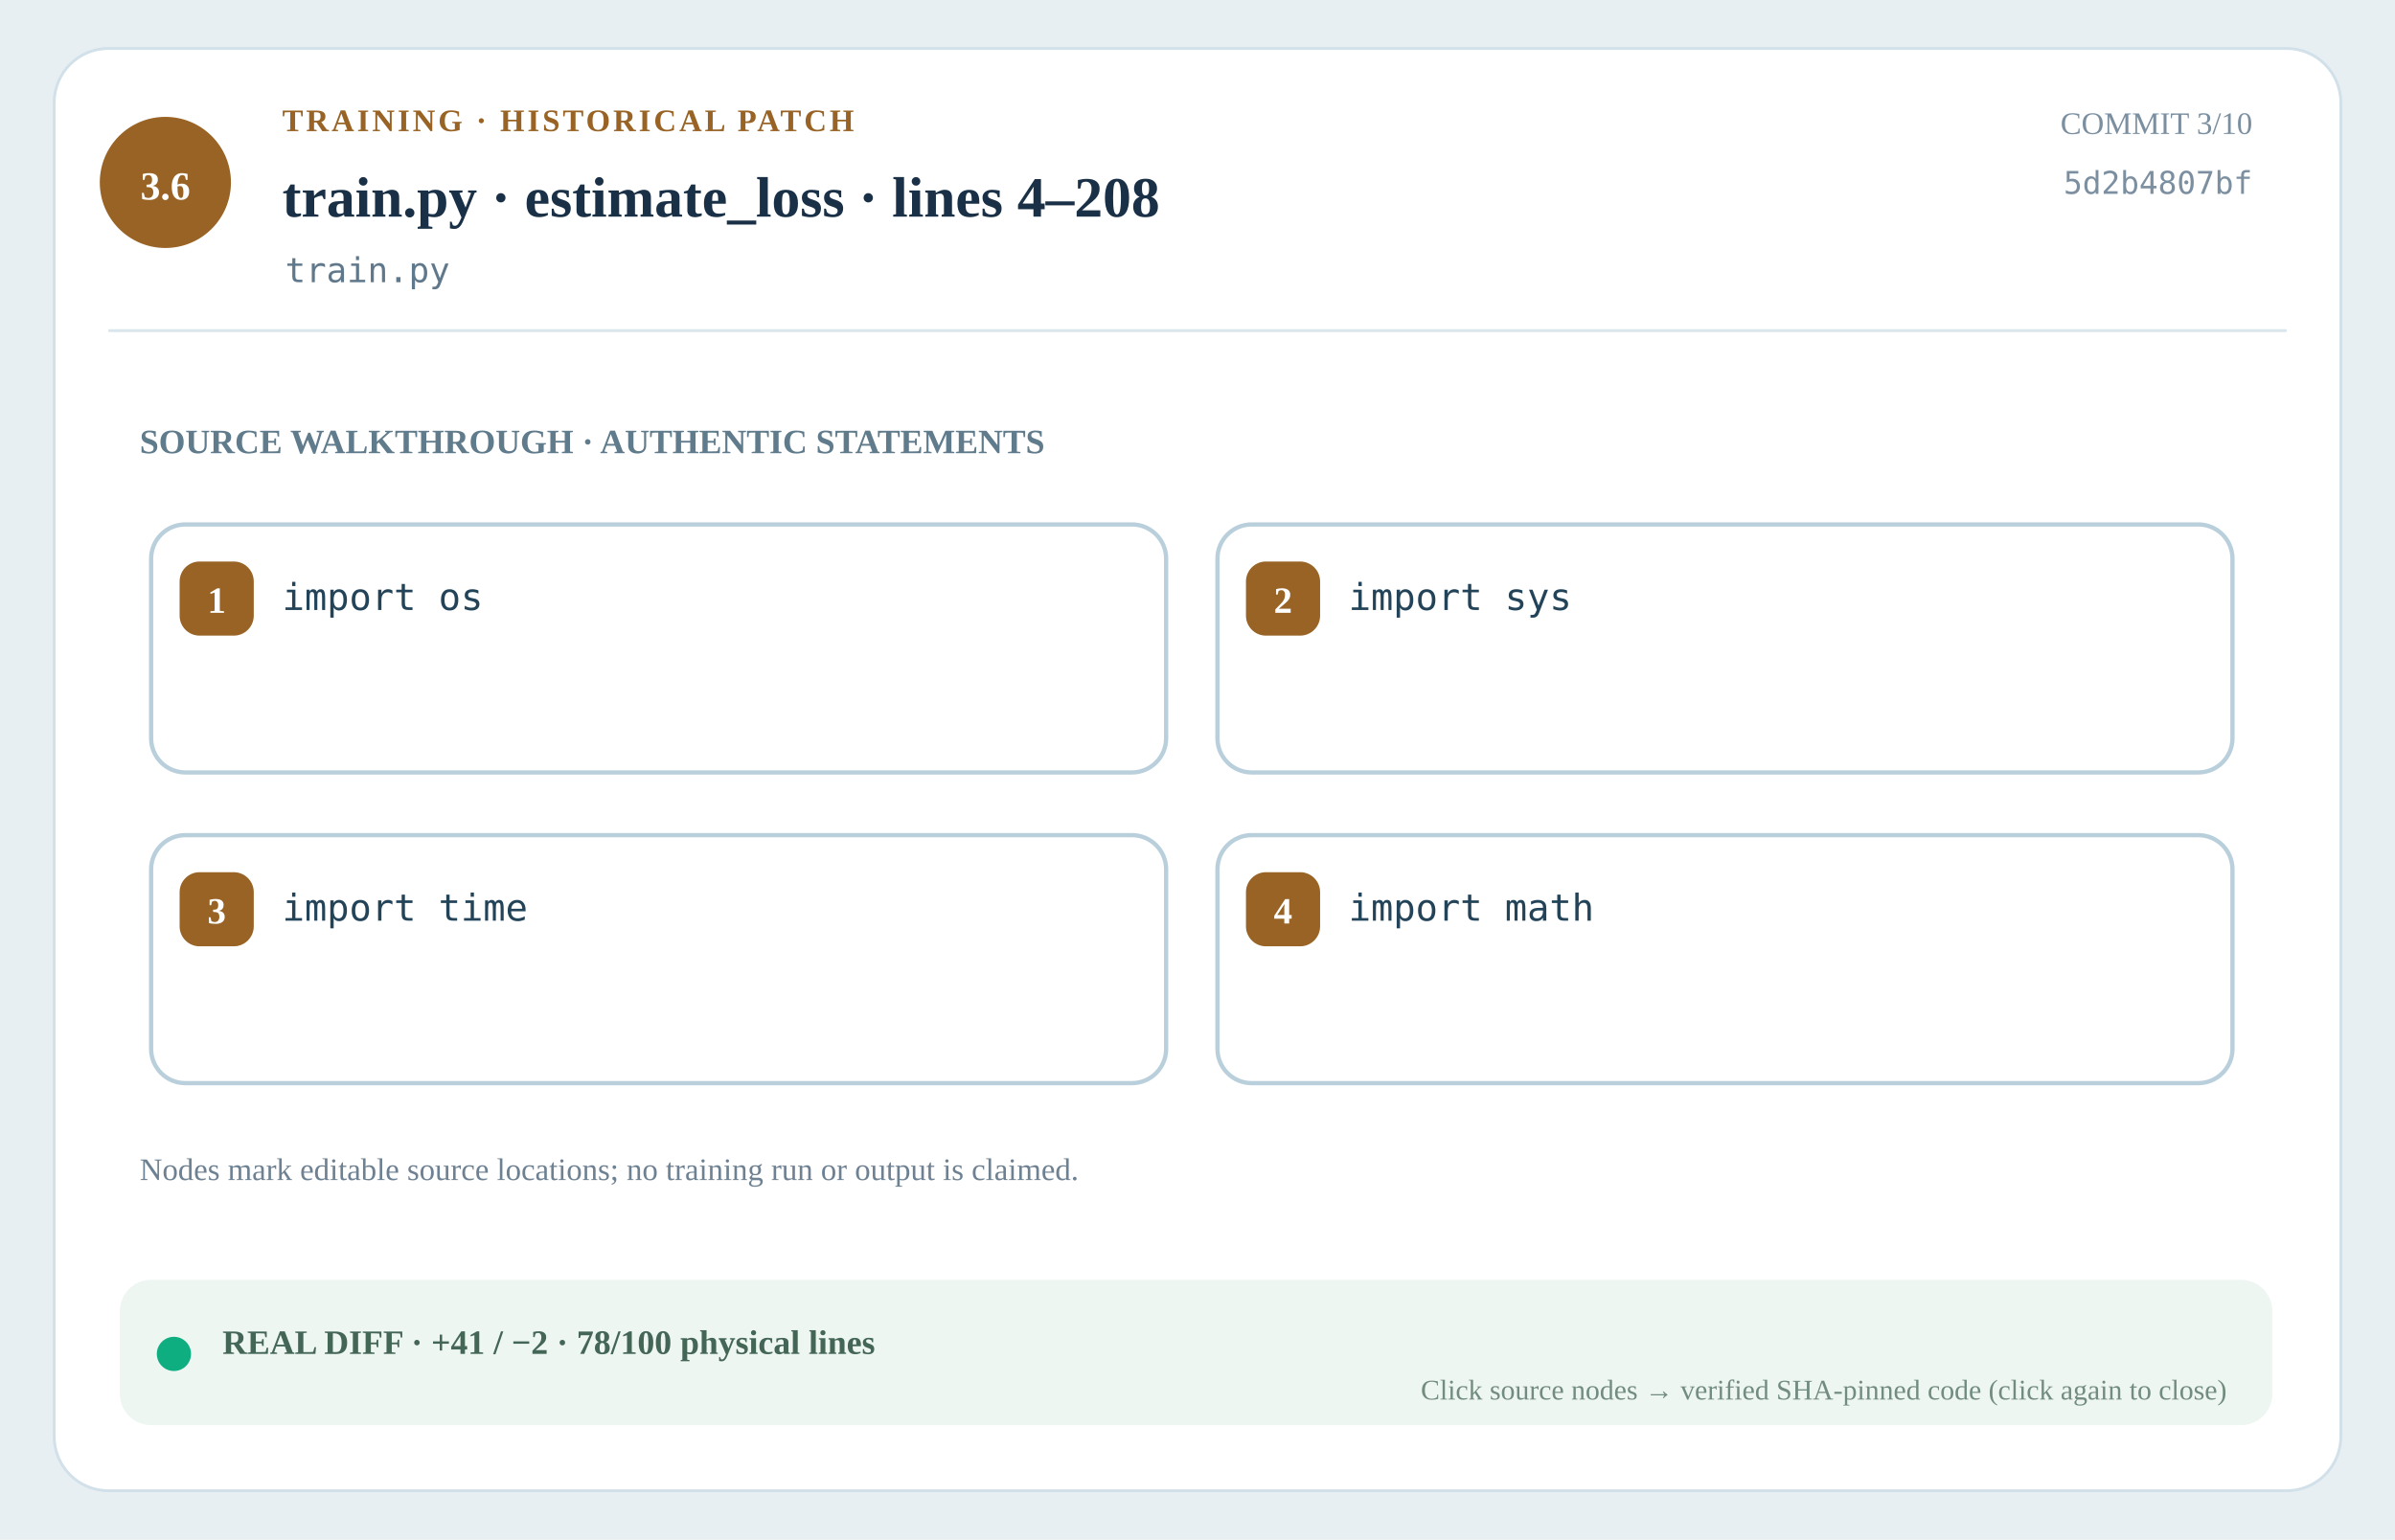
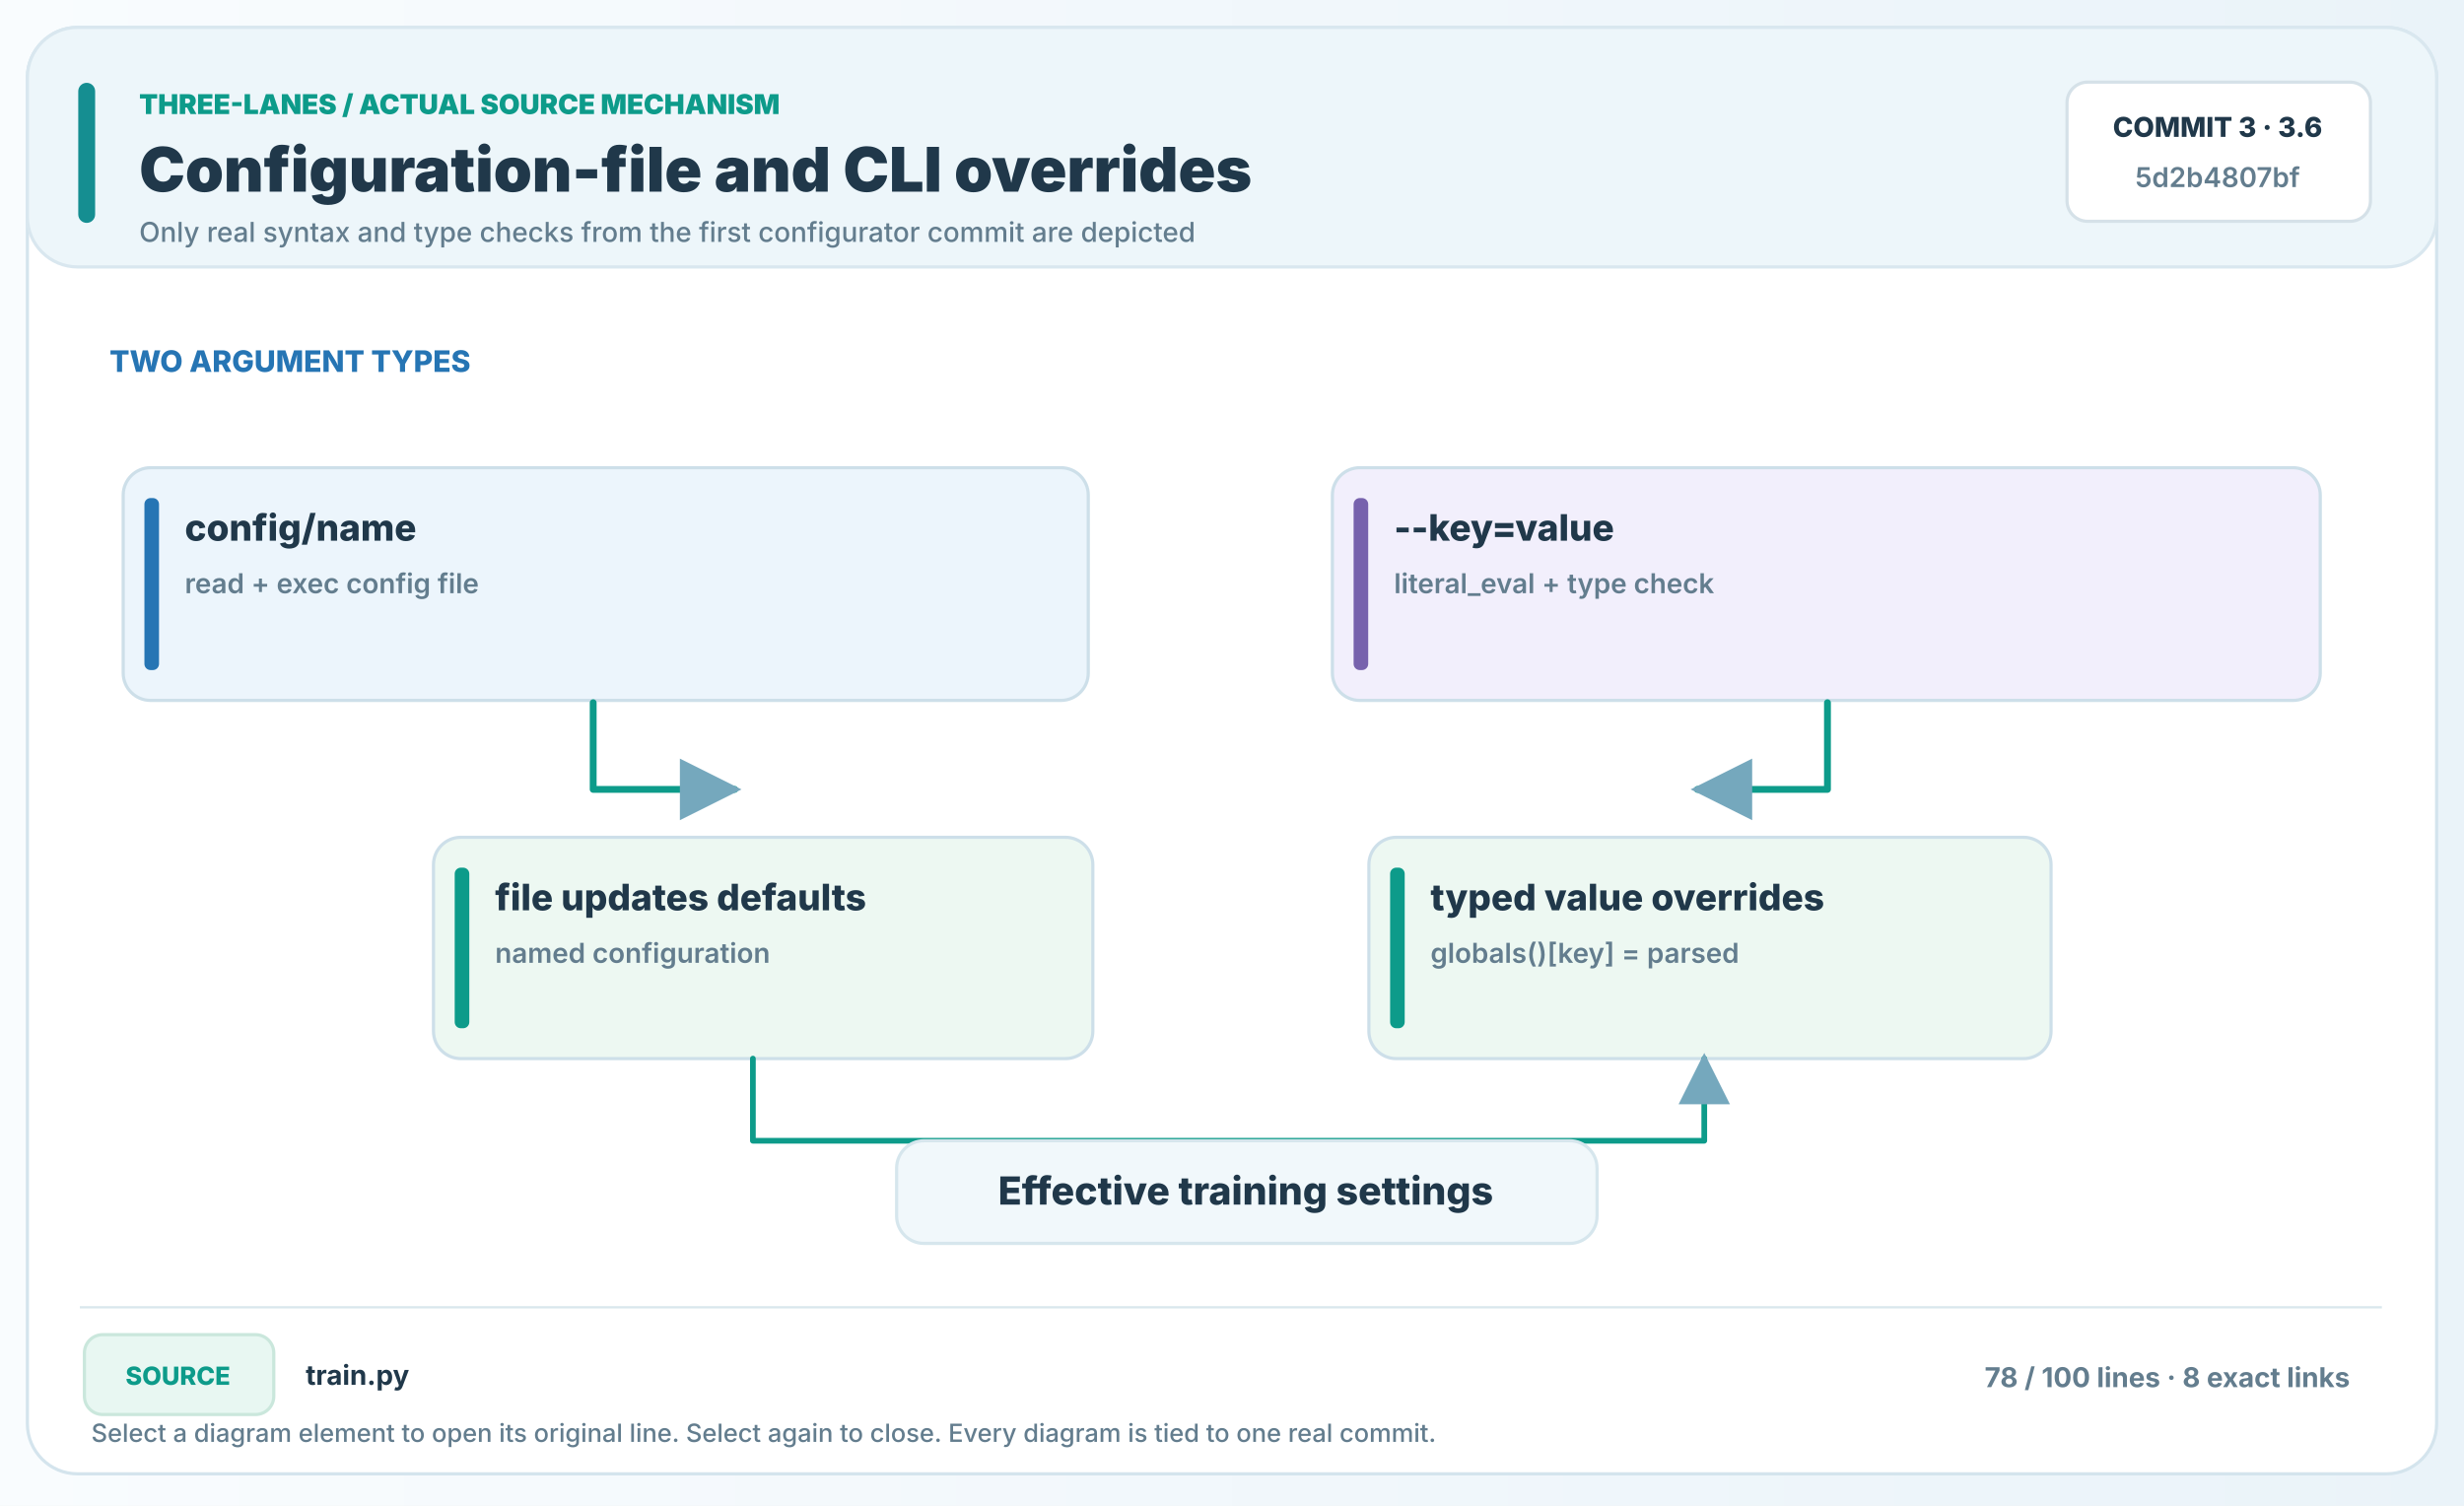
- <svg xmlns="http://www.w3.org/2000/svg" viewBox="0 0 840 540" role="img" aria-label="train.py · estimate_loss · lines 4–208">
-   <rect width="840" height="540" fill="#e8eff3" />
-   <rect x="19" y="17" width="802" height="506" rx="19" fill="white" stroke="#d1e0e9" />
-   <path d="M38 116H802" stroke="#d9e6ed" />
-   <circle cx="58" cy="64" r="23" fill="#986324" />
-   <text x="58" y="70" text-anchor="middle" font-size="14" font-weight="800" fill="white">3.6</text>
-   <text x="99" y="46" font-size="11" font-weight="800" letter-spacing="1" fill="#986324">TRAINING · HISTORICAL PATCH</text>
-   <text x="99" y="76" font-size="20" font-weight="800" fill="#193047">train.py · estimate_loss · lines 4–208</text>
-   <text x="100" y="99" font-size="12" fill="#60788b" font-family="monospace">train.py</text>
-   <text x="790" y="47" text-anchor="end" fill="#7b8fa0" font-size="11">COMMIT 3/10</text>
-   <text x="790" y="68" text-anchor="end" fill="#7b8fa0" font-family="monospace" font-size="11">5d2b4807bf</text>
-   <text x="49" y="159" fill="#607b8b" font-size="12" font-weight="800">SOURCE WALKTHROUGH · AUTHENTIC STATEMENTS</text>
-   <g data-target="0" role="button" tabindex="0" aria-label="Inspect import os" style="cursor:pointer">
-     <rect x="53" y="184" width="356" height="87" rx="12" fill="white" stroke="#b9d0dc" stroke-width="1.5" />
-     <rect x="63" y="197" width="26" height="26" rx="7" fill="#986324" />
-     <text x="76" y="215" font-size="13" text-anchor="middle" font-weight="800" fill="white">1</text>
-     <text x="99" y="214" font-family="monospace" font-size="13" fill="#234359">import os</text>
+ <svg xmlns="http://www.w3.org/2000/svg" viewBox="0 0 1080 660" role="img" aria-label="Configuration-file and CLI overrides">
+   <defs>
+     <linearGradient id="ground">
+       <stop stop-color="#f9fcfe" />
+       <stop offset="1" stop-color="#eaf3f9" />
+     </linearGradient>
+     <marker id="arr" markerWidth="9" markerHeight="9" refX="8" refY="4.5" orient="auto">
+       <path d="M0 0L9 4.5L0 9Z" fill="#75a8bd" />
+     </marker>
+   </defs>
+   <style>.src{cursor:pointer}.src:hover{filter:drop-shadow(0 2px 4px #96aaba66)}.src:hover rect,.src:focus rect{stroke:#0a9c7d;stroke-width:2.5}.src:focus{outline:2px solid #0a9c7d}text{pointer-events:none}</style>
+   <rect width="1080" height="660" fill="url(#ground)" />
+   <rect x="12" y="12" width="1056" height="634" rx="22" fill="white" stroke="#d4e4ed" stroke-width="1.4" />
+   <rect x="12" y="12" width="1056" height="105" rx="22" fill="#edf6fa" stroke="#d9e7ef" stroke-width="1.4" />
+   <rect x="35" y="37" width="6" height="60" rx="3" fill="#158e91" stroke="#158e91" stroke-width="1.4" />
+   <text x="61" y="50" font-family="Inter,system-ui,Arial,sans-serif" text-anchor="start" font-size="12" font-weight="850" fill="#0d9b8a">THREE-LANES  /  ACTUAL SOURCE MECHANISM</text>
+   <text x="61" y="84" font-family="Inter,system-ui,Arial,sans-serif" text-anchor="start" font-size="27" font-weight="870" fill="#20384a">Configuration-file and CLI overrides</text>
+   <text x="61" y="106" font-family="Inter,system-ui,Arial,sans-serif" text-anchor="start" font-size="12" font-weight="550" fill="#637d8e">Only real syntax and type checks from the first configurator commit are depicted</text>
+   <rect x="906" y="36" width="133" height="61" rx="9" fill="#fff" stroke="#d5e1e8" stroke-width="1.4" />
+   <text x="972" y="60" font-family="Inter,system-ui,Arial,sans-serif" text-anchor="middle" font-size="12" font-weight="830" fill="#20384a">COMMIT 3 · 3.6</text>
+   <text x="972" y="82" font-family="Inter,system-ui,Arial,sans-serif" text-anchor="middle" font-size="12" font-weight="630" fill="#637d8e">5d2b4807bf</text>
+   <path d="M35 573H1044" stroke="#d9e7ed" />
+   <g data-target="0" tabindex="0" role="button" class="src">
+     <rect x="37" y="585" width="83" height="35" rx="8" fill="#e8f7f2" stroke="#cae7dc" stroke-width="1.4" />
+     <text x="78" y="607" font-family="Inter,system-ui,Arial,sans-serif" text-anchor="middle" font-size="11" font-weight="840" fill="#0d9b8a">SOURCE</text>
  </g>
-   <g data-target="0" role="button" tabindex="0" aria-label="Inspect import sys" style="cursor:pointer">
-     <rect x="427" y="184" width="356" height="87" rx="12" fill="white" stroke="#b9d0dc" stroke-width="1.5" />
-     <rect x="437" y="197" width="26" height="26" rx="7" fill="#986324" />
-     <text x="450" y="215" font-size="13" text-anchor="middle" font-weight="800" fill="white">2</text>
-     <text x="473" y="214" font-family="monospace" font-size="13" fill="#234359">import sys</text>
+   <text x="134" y="607" font-family="Inter,system-ui,Arial,sans-serif" text-anchor="start" font-size="12" font-weight="720" fill="#20384a">train.py</text>
+   <text x="1030" y="608" font-family="Inter,system-ui,Arial,sans-serif" text-anchor="end" font-size="12" font-weight="660" fill="#637d8e">78 / 100 lines · 8 exact links</text>
+   <text x="40" y="632" font-family="Inter,system-ui,Arial,sans-serif" text-anchor="start" font-size="11" font-weight="520" fill="#637d8e">Select a diagram element to open its original line. Select again to close. Every diagram is tied to one real commit.</text>
+   <text x="48" y="163" font-family="Inter,system-ui,Arial,sans-serif" text-anchor="start" font-size="13" font-weight="840" fill="#2675b4">TWO ARGUMENT TYPES</text>
+   <g data-target="1" tabindex="0" role="button" class="src">
+     <rect x="54" y="205" width="423" height="102" rx="12" fill="#ecf5fc" stroke="#cddfe9" stroke-width="1.4" />
+     <rect x="64" y="219" width="5" height="74" rx="2" fill="#2675b4" stroke="#2675b4" stroke-width="1.4" />
+     <text x="81" y="237" font-family="Inter,system-ui,Arial,sans-serif" text-anchor="start" font-size="16" font-weight="810" fill="#20384a">config/name</text>
+     <text x="81" y="260" font-family="Inter,system-ui,Arial,sans-serif" text-anchor="start" font-size="12" font-weight="590" fill="#637d8e">read + exec config file</text>
  </g>
-   <g data-target="0" role="button" tabindex="0" aria-label="Inspect import time" style="cursor:pointer">
-     <rect x="53" y="293" width="356" height="87" rx="12" fill="white" stroke="#b9d0dc" stroke-width="1.5" />
-     <rect x="63" y="306" width="26" height="26" rx="7" fill="#986324" />
-     <text x="76" y="324" font-size="13" text-anchor="middle" font-weight="800" fill="white">3</text>
-     <text x="99" y="323" font-family="monospace" font-size="13" fill="#234359">import time</text>
+   <g data-target="2" tabindex="0" role="button" class="src">
+     <rect x="584" y="205" width="433" height="102" rx="12" fill="#f2effc" stroke="#cddfe9" stroke-width="1.4" />
+     <rect x="594" y="219" width="5" height="74" rx="2" fill="#7762ad" stroke="#7762ad" stroke-width="1.4" />
+     <text x="611" y="237" font-family="Inter,system-ui,Arial,sans-serif" text-anchor="start" font-size="16" font-weight="810" fill="#20384a">--key=value</text>
+     <text x="611" y="260" font-family="Inter,system-ui,Arial,sans-serif" text-anchor="start" font-size="12" font-weight="590" fill="#637d8e">literal_eval + type check</text>
  </g>
-   <g data-target="0" role="button" tabindex="0" aria-label="Inspect import math" style="cursor:pointer">
-     <rect x="427" y="293" width="356" height="87" rx="12" fill="white" stroke="#b9d0dc" stroke-width="1.5" />
-     <rect x="437" y="306" width="26" height="26" rx="7" fill="#986324" />
-     <text x="450" y="324" font-size="13" text-anchor="middle" font-weight="800" fill="white">4</text>
-     <text x="473" y="323" font-family="monospace" font-size="13" fill="#234359">import math</text>
+   <path d="M260 308V346H322" fill="none" stroke="#0d9b8a" stroke-width="3" stroke-linejoin="round" stroke-linecap="round" marker-end="url(#arr)" />
+   <path d="M801 308V346H744" fill="none" stroke="#0d9b8a" stroke-width="3" stroke-linejoin="round" stroke-linecap="round" marker-end="url(#arr)" />
+   <g data-target="1" tabindex="0" role="button" class="src">
+     <rect x="190" y="367" width="289" height="97" rx="12" fill="#edf8f2" stroke="#cddfe9" stroke-width="1.4" />
+     <rect x="200" y="381" width="5" height="69" rx="2" fill="#0d9b8a" stroke="#0d9b8a" stroke-width="1.4" />
+     <text x="217" y="399" font-family="Inter,system-ui,Arial,sans-serif" text-anchor="start" font-size="16" font-weight="810" fill="#20384a">file updates defaults</text>
+     <text x="217" y="422" font-family="Inter,system-ui,Arial,sans-serif" text-anchor="start" font-size="12" font-weight="590" fill="#637d8e">named configuration</text>
  </g>
-   <text x="49" y="414" fill="#6d8192" font-size="11">Nodes mark editable source locations; no training run or output is claimed.</text>
-   <rect x="42" y="449" width="755" height="51" rx="11" fill="#eef6f2" />
-   <circle cx="61" cy="475" r="6" fill="#0eae81" />
-   <text x="78" y="475" font-size="12" font-weight="750" fill="#446657">REAL DIFF · +41 / −2 · 78/100 physical lines</text>
-   <text x="781" y="491" text-anchor="end" font-size="10" fill="#728c80">Click source nodes → verified SHA-pinned code (click again to close)</text>
+   <g data-target="3" tabindex="0" role="button" class="src">
+     <rect x="600" y="367" width="299" height="97" rx="12" fill="#edf8f2" stroke="#cddfe9" stroke-width="1.4" />
+     <rect x="610" y="381" width="5" height="69" rx="2" fill="#0d9b8a" stroke="#0d9b8a" stroke-width="1.4" />
+     <text x="627" y="399" font-family="Inter,system-ui,Arial,sans-serif" text-anchor="start" font-size="16" font-weight="810" fill="#20384a">typed value overrides</text>
+     <text x="627" y="422" font-family="Inter,system-ui,Arial,sans-serif" text-anchor="start" font-size="12" font-weight="590" fill="#637d8e">globals()[key] = parsed</text>
+   </g>
+   <path d="M330 464V500H747V464" fill="none" stroke="#0d9b8a" stroke-width="2.5" stroke-linejoin="round" stroke-linecap="round" marker-end="url(#arr)" />
+   <rect x="393" y="500" width="307" height="45" rx="12" fill="#f1f8fb" stroke="#d6e6ed" stroke-width="1.4" />
+   <text x="546" y="528" font-family="Inter,system-ui,Arial,sans-serif" text-anchor="middle" font-size="17" font-weight="800" fill="#20384a">Effective training settings</text>
</svg>
